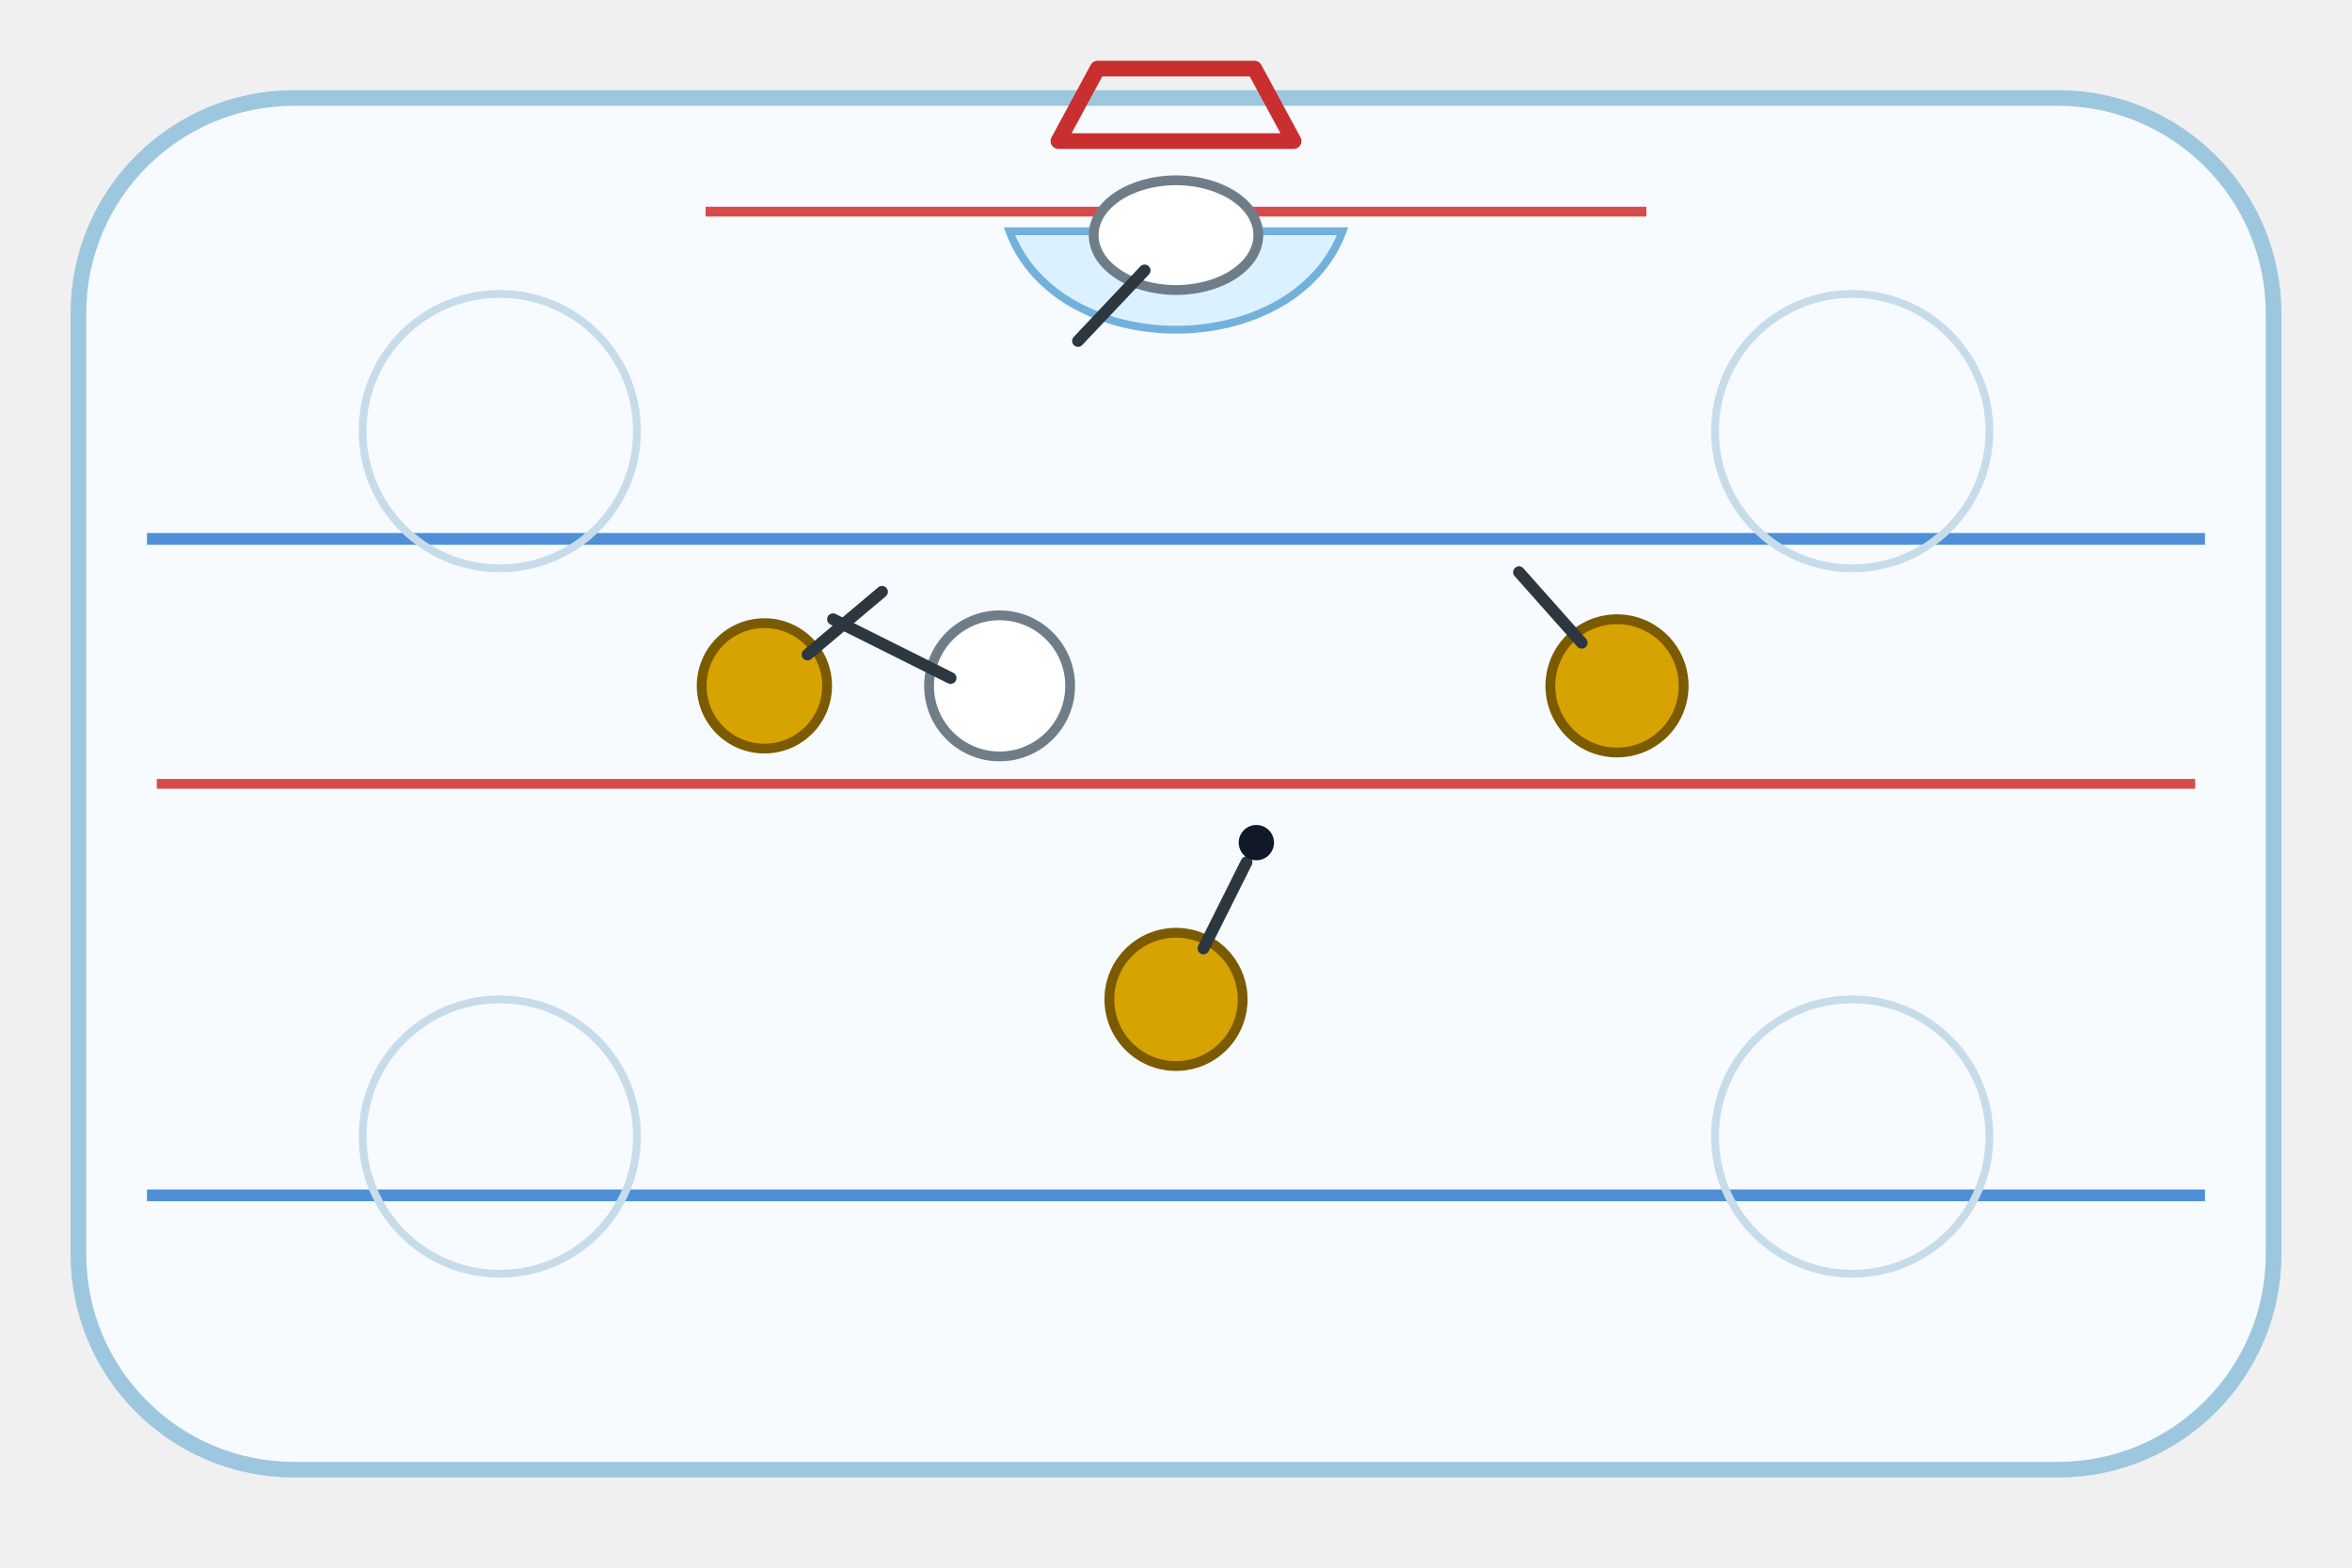
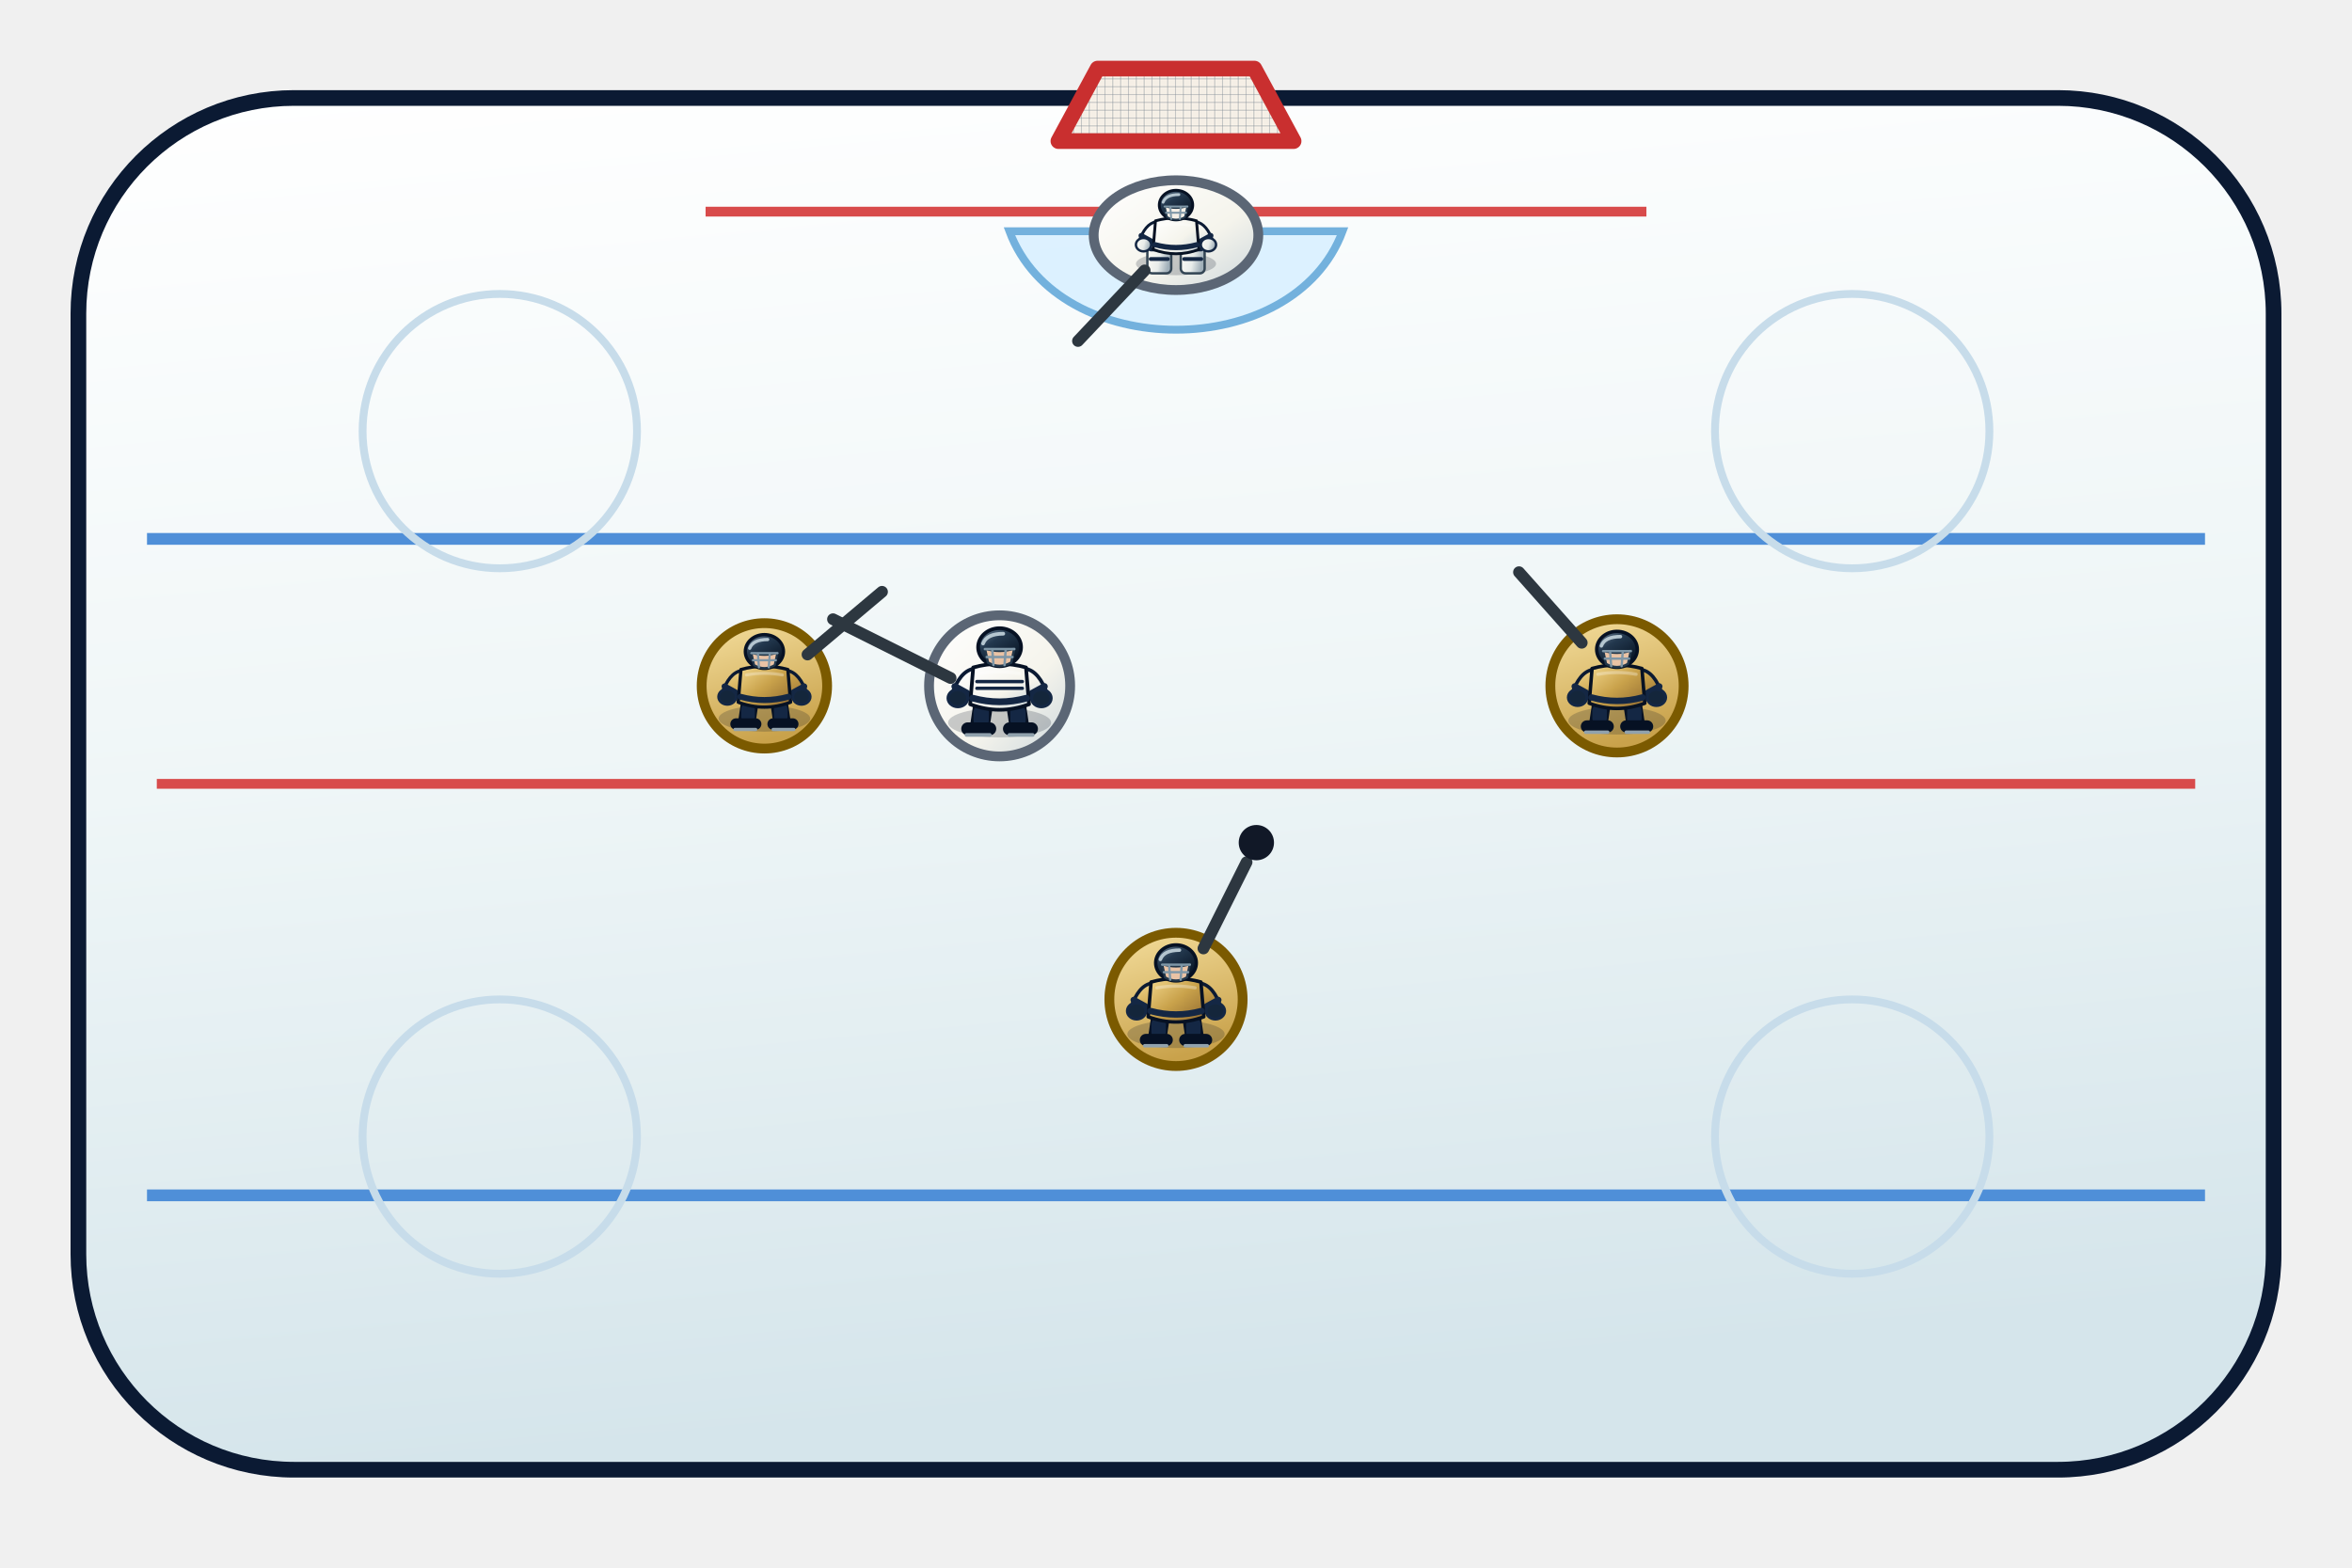
<svg xmlns="http://www.w3.org/2000/svg" width="1200" height="800" viewBox="0 0 1200 800" role="img" aria-labelledby="title desc">
  <defs>
+     <linearGradient id="icePaint" x1="0" y1="0" x2="0.15" y2="1">
+       <stop stop-color="#FFFFFF" />
+       <stop offset=".5" stop-color="#EFF6F7" />
+       <stop offset="1" stop-color="#D5E5EB" />
+     </linearGradient>
+     <radialGradient id="iceLight" cx=".48" cy=".2" r=".75">
+       <stop stop-color="#FFFFFF" stop-opacity=".65" />
+       <stop offset="1" stop-color="#FFFFFF" stop-opacity="0" />
+     </radialGradient>
+     <linearGradient id="goldJersey" x1="0" y1="0" x2="1" y2="1">
+       <stop stop-color="#F3D88D" />
+       <stop offset=".5" stop-color="#C9A24B" />
+       <stop offset="1" stop-color="#916A2F" />
+     </linearGradient>
+     <linearGradient id="navyJersey" x1="0" y1="0" x2="1" y2="1">
+       <stop stop-color="#607D9D" />
+       <stop offset=".48" stop-color="#294363" />
+       <stop offset="1" stop-color="#0B1A33" />
+     </linearGradient>
+     <linearGradient id="helmetPaint" x1="0" y1="0" x2=".7" y2="1">
+       <stop stop-color="#71869A" />
+       <stop offset=".4" stop-color="#23384E" />
+       <stop offset="1" stop-color="#071322" />
+     </linearGradient>
+     <linearGradient id="padPaint" x1="0" y1="0" x2="1" y2=".25">
+       <stop stop-color="#FFFDF7" />
+       <stop offset=".6" stop-color="#E8ECEA" />
+       <stop offset="1" stop-color="#A0AFB9" />
+     </linearGradient>
+     <pattern id="netMesh" width="4" height="4" patternUnits="userSpaceOnUse">
+       <rect width="4" height="4" fill="#F5EFE6" />
+       <path d="M0 0h4v4" fill="none" stroke="#7B8792" stroke-width=".4" />
+     </pattern>
+     <linearGradient id="whiteJersey" x1="0" y1="0" x2="1" y2="1">
+       <stop stop-color="#FFFFFF" />
+       <stop offset=".6" stop-color="#F5F4EC" />
+       <stop offset="1" stop-color="#CBD6DC" />
+     </linearGradient>
+     <linearGradient id="goldShell" x1="0" y1="0" x2=".3" y2="1">
+       <stop stop-color="#F4DE9D" />
+       <stop offset="1" stop-color="#C9A24B" />
+     </linearGradient>
+     <g id="art-gold">
+       <g transform="translate(0 0) rotate(0) scale(1)" stroke-linecap="round" stroke-linejoin="round">
+         <ellipse cx="0" cy="6" rx="8.4" ry="2.4" fill="#061123" opacity=".2" />
+         <path d="M-2.6 2.5l-.6 4m5.8-4 .6 4" stroke="#061123" stroke-width="3.2" />
+         <path d="M-3 4.3v1.3m6-1.3v1.3" stroke="#142744" stroke-width="2.5" />
+         <path d="M-5.2 7h3.6m3.2 0h3.6" stroke="#061123" stroke-width="2.1" />
+         <path d="M-5.4 8h3.8m3.2 0h3.8" stroke="#91A2AD" stroke-width=".6" />
+         <path d="M-4.2-2.8Q-6.5-2.4-7.8 1.5L-6 3-3-.3M4.2-2.8Q6.5-2.4 7.8 1.5L6 3 3-.3" fill="url(#goldJersey)" stroke="#0B1A33" stroke-width=".6" />
+         <path d="M-7.3 .1-5.3 1.2m12.6-1.1-2 1.1" stroke="#142744" stroke-width="1.1" />
+         <path d="M-4.3-3Q0-4.2 4.3-3L4.8 3Q0 4.8-4.8 3Z" fill="url(#goldJersey)" stroke="#061123" stroke-width=".6" />
+         <path d="M-4.4 2Q0 3.2 4.4 2" fill="none" stroke="#142744" stroke-width="1.1" />
+         <path d="M-3.3-2Q0-2.6 3.3-2" fill="none" stroke="#FFFFFF" opacity=".3" stroke-width=".55" />
+         <ellipse cx="-6.8" cy="2" rx="1.6" ry="1.4" fill="#14263B" stroke="#142744" stroke-width=".5" />
+         <ellipse cx="6.8" cy="2" rx="1.6" ry="1.4" fill="#14263B" stroke="#142744" stroke-width=".5" />
+         <g transform="translate(0 -1.2)">
+           <ellipse cx="0" cy="-5.1" rx="3.5" ry="3.1" fill="url(#helmetPaint)" stroke="#061123" stroke-width=".6" />
+           <path d="M-2.7-5.7Q-2.1-7.3 .6-7.3" fill="none" stroke="#B5C6D0" stroke-width=".6" />
+           <path d="M-2.4-4.9Q0-4.1 2.4-4.9L1.9-2.6Q0-1.5-1.9-2.6Z" fill="#EAC3A5" stroke="#22374A" stroke-width=".4" />
+           <path d="M-2.4-4.8h4.8m-4.5 1.3h4.2m-3.3-1.3.2 2.6m2-2.6-.2 2.6" fill="none" stroke="#7F97A7" stroke-width=".4" />
+         </g>
+       </g>
+     </g>
+     <g id="art-white">
+       <g transform="translate(0 0) rotate(0) scale(1)" stroke-linecap="round" stroke-linejoin="round">
+         <ellipse cx="0" cy="6" rx="8.4" ry="2.4" fill="#061123" opacity=".2" />
+         <path d="M-2.6 2.5l-.6 4m5.8-4 .6 4" stroke="#061123" stroke-width="3.2" />
+         <path d="M-3 4.3v1.3m6-1.3v1.3" stroke="#142744" stroke-width="2.5" />
+         <path d="M-5.2 7h3.6m3.2 0h3.6" stroke="#061123" stroke-width="2.1" />
+         <path d="M-5.4 8h3.8m3.2 0h3.8" stroke="#91A2AD" stroke-width=".6" />
+         <path d="M-4.2-2.8Q-6.5-2.4-7.8 1.5L-6 3-3-.3M4.2-2.8Q6.5-2.4 7.8 1.5L6 3 3-.3" fill="url(#whiteJersey)" stroke="#0B1A33" stroke-width=".6" />
+         <path d="M-7.3 .1-5.3 1.2m12.6-1.1-2 1.1" stroke="#142744" stroke-width="1.1" />
+         <path d="M-4.3-3Q0-4.2 4.3-3L4.8 3Q0 4.8-4.8 3Z" fill="url(#whiteJersey)" stroke="#061123" stroke-width=".6" />
+         <path d="M-4.4 2Q0 3.2 4.4 2" fill="none" stroke="#142744" stroke-width="1.1" />
+         <path d="M-3.3-2Q0-2.6 3.3-2" fill="none" stroke="#FFFFFF" opacity=".3" stroke-width=".55" />
+         <ellipse cx="-6.8" cy="2" rx="1.6" ry="1.4" fill="#14263B" stroke="#142744" stroke-width=".5" />
+         <ellipse cx="6.8" cy="2" rx="1.6" ry="1.4" fill="#14263B" stroke="#142744" stroke-width=".5" />
+         <path d="M-3.7-.7h7.4m-7.4 1.1h7.4" fill="none" stroke="#142744" stroke-width=".55" />
+         <g transform="translate(0 -1.2)">
+           <ellipse cx="0" cy="-5.1" rx="3.5" ry="3.1" fill="url(#helmetPaint)" stroke="#061123" stroke-width=".6" />
+           <path d="M-2.7-5.7Q-2.1-7.3 .6-7.3" fill="none" stroke="#B5C6D0" stroke-width=".6" />
+           <path d="M-2.4-4.9Q0-4.1 2.4-4.9L1.9-2.6Q0-1.5-1.9-2.6Z" fill="#EAC3A5" stroke="#22374A" stroke-width=".4" />
+           <path d="M-2.4-4.8h4.8m-4.5 1.3h4.2m-3.3-1.3.2 2.6m2-2.6-.2 2.6" fill="none" stroke="#7F97A7" stroke-width=".4" />
+         </g>
+       </g>
+     </g>
+     <g id="art-goalie">
+       <g transform="translate(0 0) rotate(0) scale(1)" stroke-linecap="round" stroke-linejoin="round">
+         <ellipse cx="0" cy="6" rx="8.4" ry="2.4" fill="#061123" opacity=".2" />
+         <rect x="-6" y="1.5" width="5" height="6.5" rx="1" fill="url(#padPaint)" stroke="#334554" stroke-width=".5" />
+         <rect x="1" y="1.5" width="5" height="6.5" rx="1" fill="url(#padPaint)" stroke="#334554" stroke-width=".5" />
+         <path d="M-5.3 3h3.6m3.4 0h3.6m-10.6 2h3.6m3.4 0h3.6" stroke="#142744" stroke-width=".8" />
+         <path d="M-4.2-2.8Q-6.5-2.4-7.8 1.5L-6 3-3-.3M4.2-2.8Q6.5-2.4 7.8 1.5L6 3 3-.3" fill="url(#whiteJersey)" stroke="#0B1A33" stroke-width=".6" />
+         <path d="M-7.3 .1-5.3 1.2m12.6-1.1-2 1.1" stroke="#142744" stroke-width="1.1" />
+         <path d="M-4.3-3Q0-4.2 4.3-3L4.8 3Q0 4.8-4.8 3Z" fill="url(#whiteJersey)" stroke="#061123" stroke-width=".6" />
+         <path d="M-4.4 2Q0 3.2 4.4 2" fill="none" stroke="#142744" stroke-width="1.1" />
+         <path d="M-3.3-2Q0-2.6 3.3-2" fill="none" stroke="#FFFFFF" opacity=".3" stroke-width=".55" />
+         <ellipse cx="-6.8" cy="2" rx="1.6" ry="1.4" fill="url(#padPaint)" stroke="#142744" stroke-width=".5" />
+         <ellipse cx="6.8" cy="2" rx="1.6" ry="1.4" fill="url(#padPaint)" stroke="#142744" stroke-width=".5" />
+         <g transform="translate(0 -1.2)">
+           <ellipse cx="0" cy="-5.1" rx="3.5" ry="3.1" fill="url(#helmetPaint)" stroke="#061123" stroke-width=".6" />
+           <path d="M-2.7-5.7Q-2.1-7.3 .6-7.3" fill="none" stroke="#B5C6D0" stroke-width=".6" />
+           <path d="M-2.4-4.9Q0-4.1 2.4-4.9L1.9-2.6Q0-1.5-1.9-2.6Z" fill="#F5EFE6" stroke="#22374A" stroke-width=".4" />
+           <path d="M-2.4-4.8h4.8m-4.5 1.3h4.2m-3.3-1.3.2 2.6m2-2.6-.2 2.6" fill="none" stroke="#7F97A7" stroke-width=".4" />
+         </g>
+       </g>
+     </g>
    <style>
-       .ice{fill:#f7fbff;stroke:#9cc7df;stroke-width:8}
+       .ice{fill:url(#icePaint);stroke:#0B1A33;stroke-width:8}
      .line-red{stroke:#d84b4b;stroke-width:5}
      .line-blue{stroke:#4f8fd8;stroke-width:6}
      .circle{fill:none;stroke:#c7dcea;stroke-width:4}
-       .gold{fill:#d6a300;stroke:#7b5a00;stroke-width:5}
-       .white{fill:#ffffff;stroke:#6f7d88;stroke-width:5}
+       .gold{fill:url(#goldShell);stroke:#7b5a00;stroke-width:5}
+       .white{fill:url(#whiteJersey);stroke:#5B6675;stroke-width:5}
      .stick{stroke:#2d3740;stroke-width:6;stroke-linecap:round}
      .puck{fill:#111827}
      .net{fill:none;stroke:#c92f2f;stroke-width:8;stroke-linecap:round;stroke-linejoin:round}
      .crease{fill:#d9f0ff;stroke:#65a9d9;stroke-width:4;opacity:.9}
    </style>
  </defs>
  <rect class="ice" x="40" y="50" width="1120" height="700" rx="110" />
  <line class="line-red" x1="80" y1="400" x2="1120" y2="400" />
  <line class="line-blue" x1="75" y1="275" x2="1125" y2="275" />
  <line class="line-blue" x1="75" y1="610" x2="1125" y2="610" />
  <line class="line-red" x1="360" y1="108" x2="840" y2="108" />
  <circle class="circle" cx="255" cy="220" r="70" />
  <circle class="circle" cx="945" cy="220" r="70" />
  <circle class="circle" cx="255" cy="580" r="70" />
  <circle class="circle" cx="945" cy="580" r="70" />
  <path class="crease" d="M515 118 C540 185 660 185 685 118 Z" />
+   <path d="M540 72 560 35 640 35 660 72Z" fill="url(#netMesh)" />
  <path class="net" d="M540 72 L660 72 M540 72 L560 35 M660 72 L640 35 M560 35 L640 35" />
  <g transform="translate(600 120)">
    <ellipse class="white" cx="0" cy="0" rx="42" ry="28" />
+     <use href="#art-goalie" transform="scale(2.434783)" />
    <line class="stick" x1="-16" y1="18" x2="-50" y2="54" />
  </g>
  <g transform="translate(600 510)">
    <circle class="gold" cx="0" cy="0" r="34" />
+     <use href="#art-gold" transform="scale(2.956522)" />
    <line class="stick" x1="14" y1="-26" x2="36" y2="-70" />
    <circle class="puck" cx="41" cy="-80" r="9" />
  </g>
  <g transform="translate(390 350)">
    <circle class="gold" cx="0" cy="0" r="32" />
+     <use href="#art-gold" transform="scale(2.782609)" />
    <line class="stick" x1="22" y1="-16" x2="60" y2="-48" />
  </g>
  <g transform="translate(825 350)">
    <circle class="gold" cx="0" cy="0" r="34" />
+     <use href="#art-gold" transform="scale(2.956522)" />
    <line class="stick" x1="-18" y1="-22" x2="-50" y2="-58" />
  </g>
  <g transform="translate(510 350)">
    <circle class="white" cx="0" cy="0" r="36" />
+     <use href="#art-white" transform="scale(3.130435)" />
    <line class="stick" x1="-25" y1="-4" x2="-85" y2="-34" />
  </g>
</svg>
